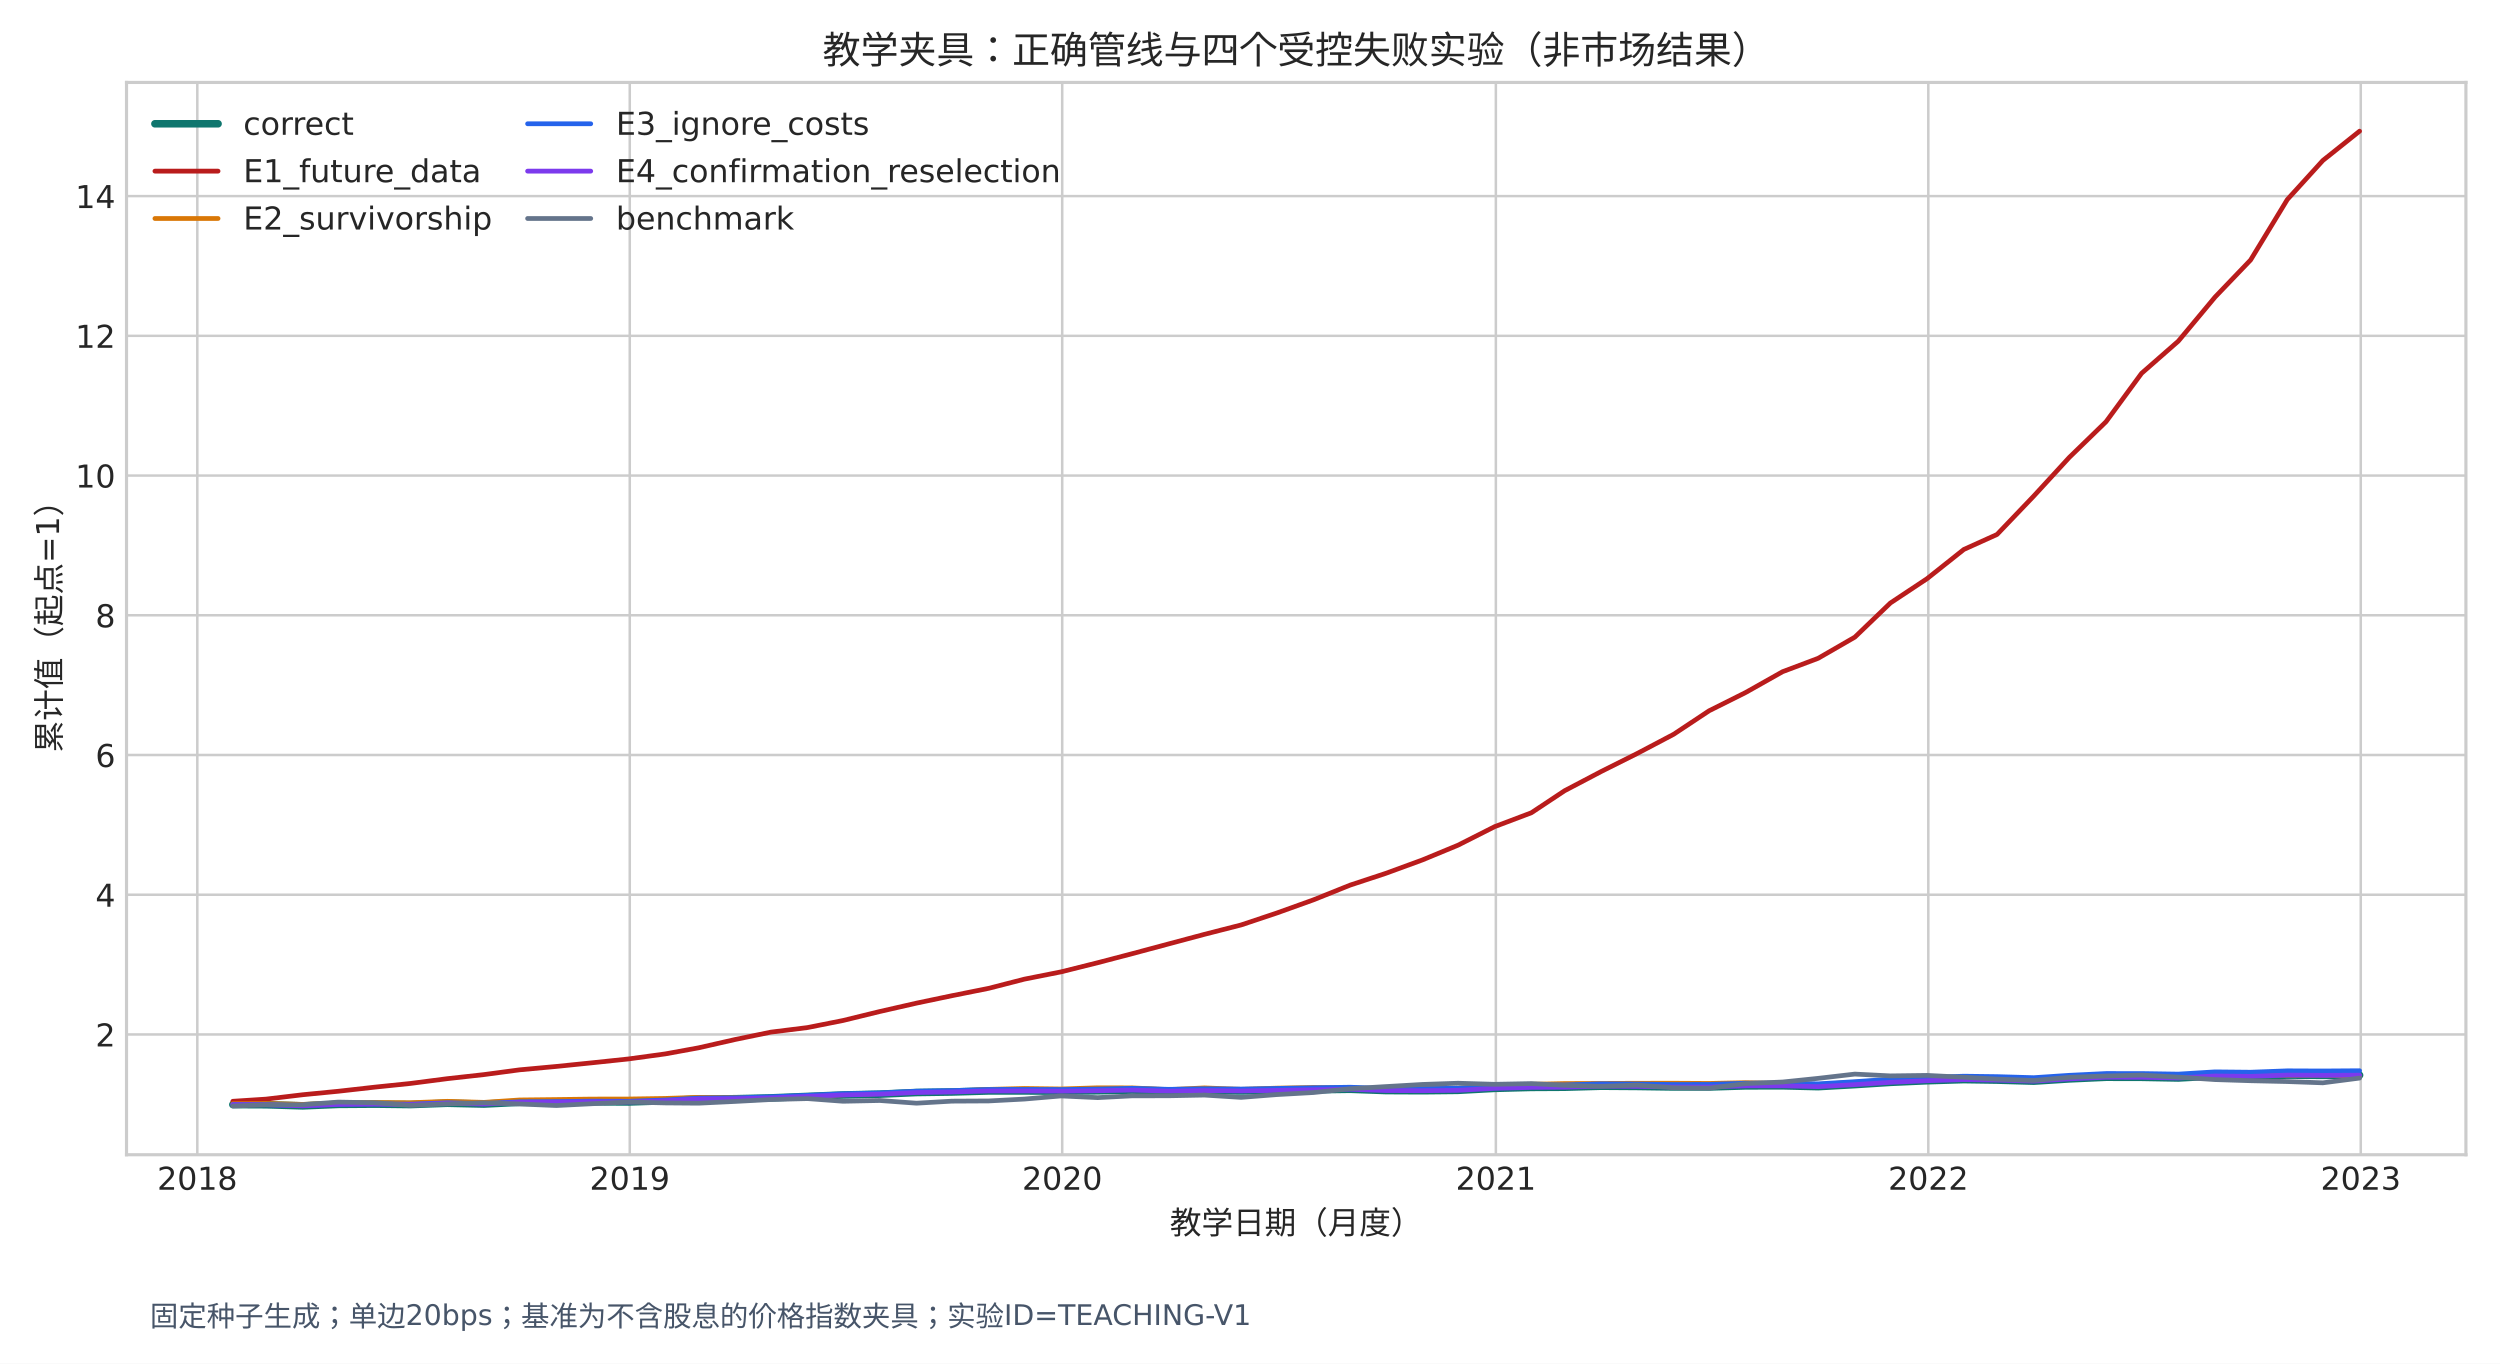
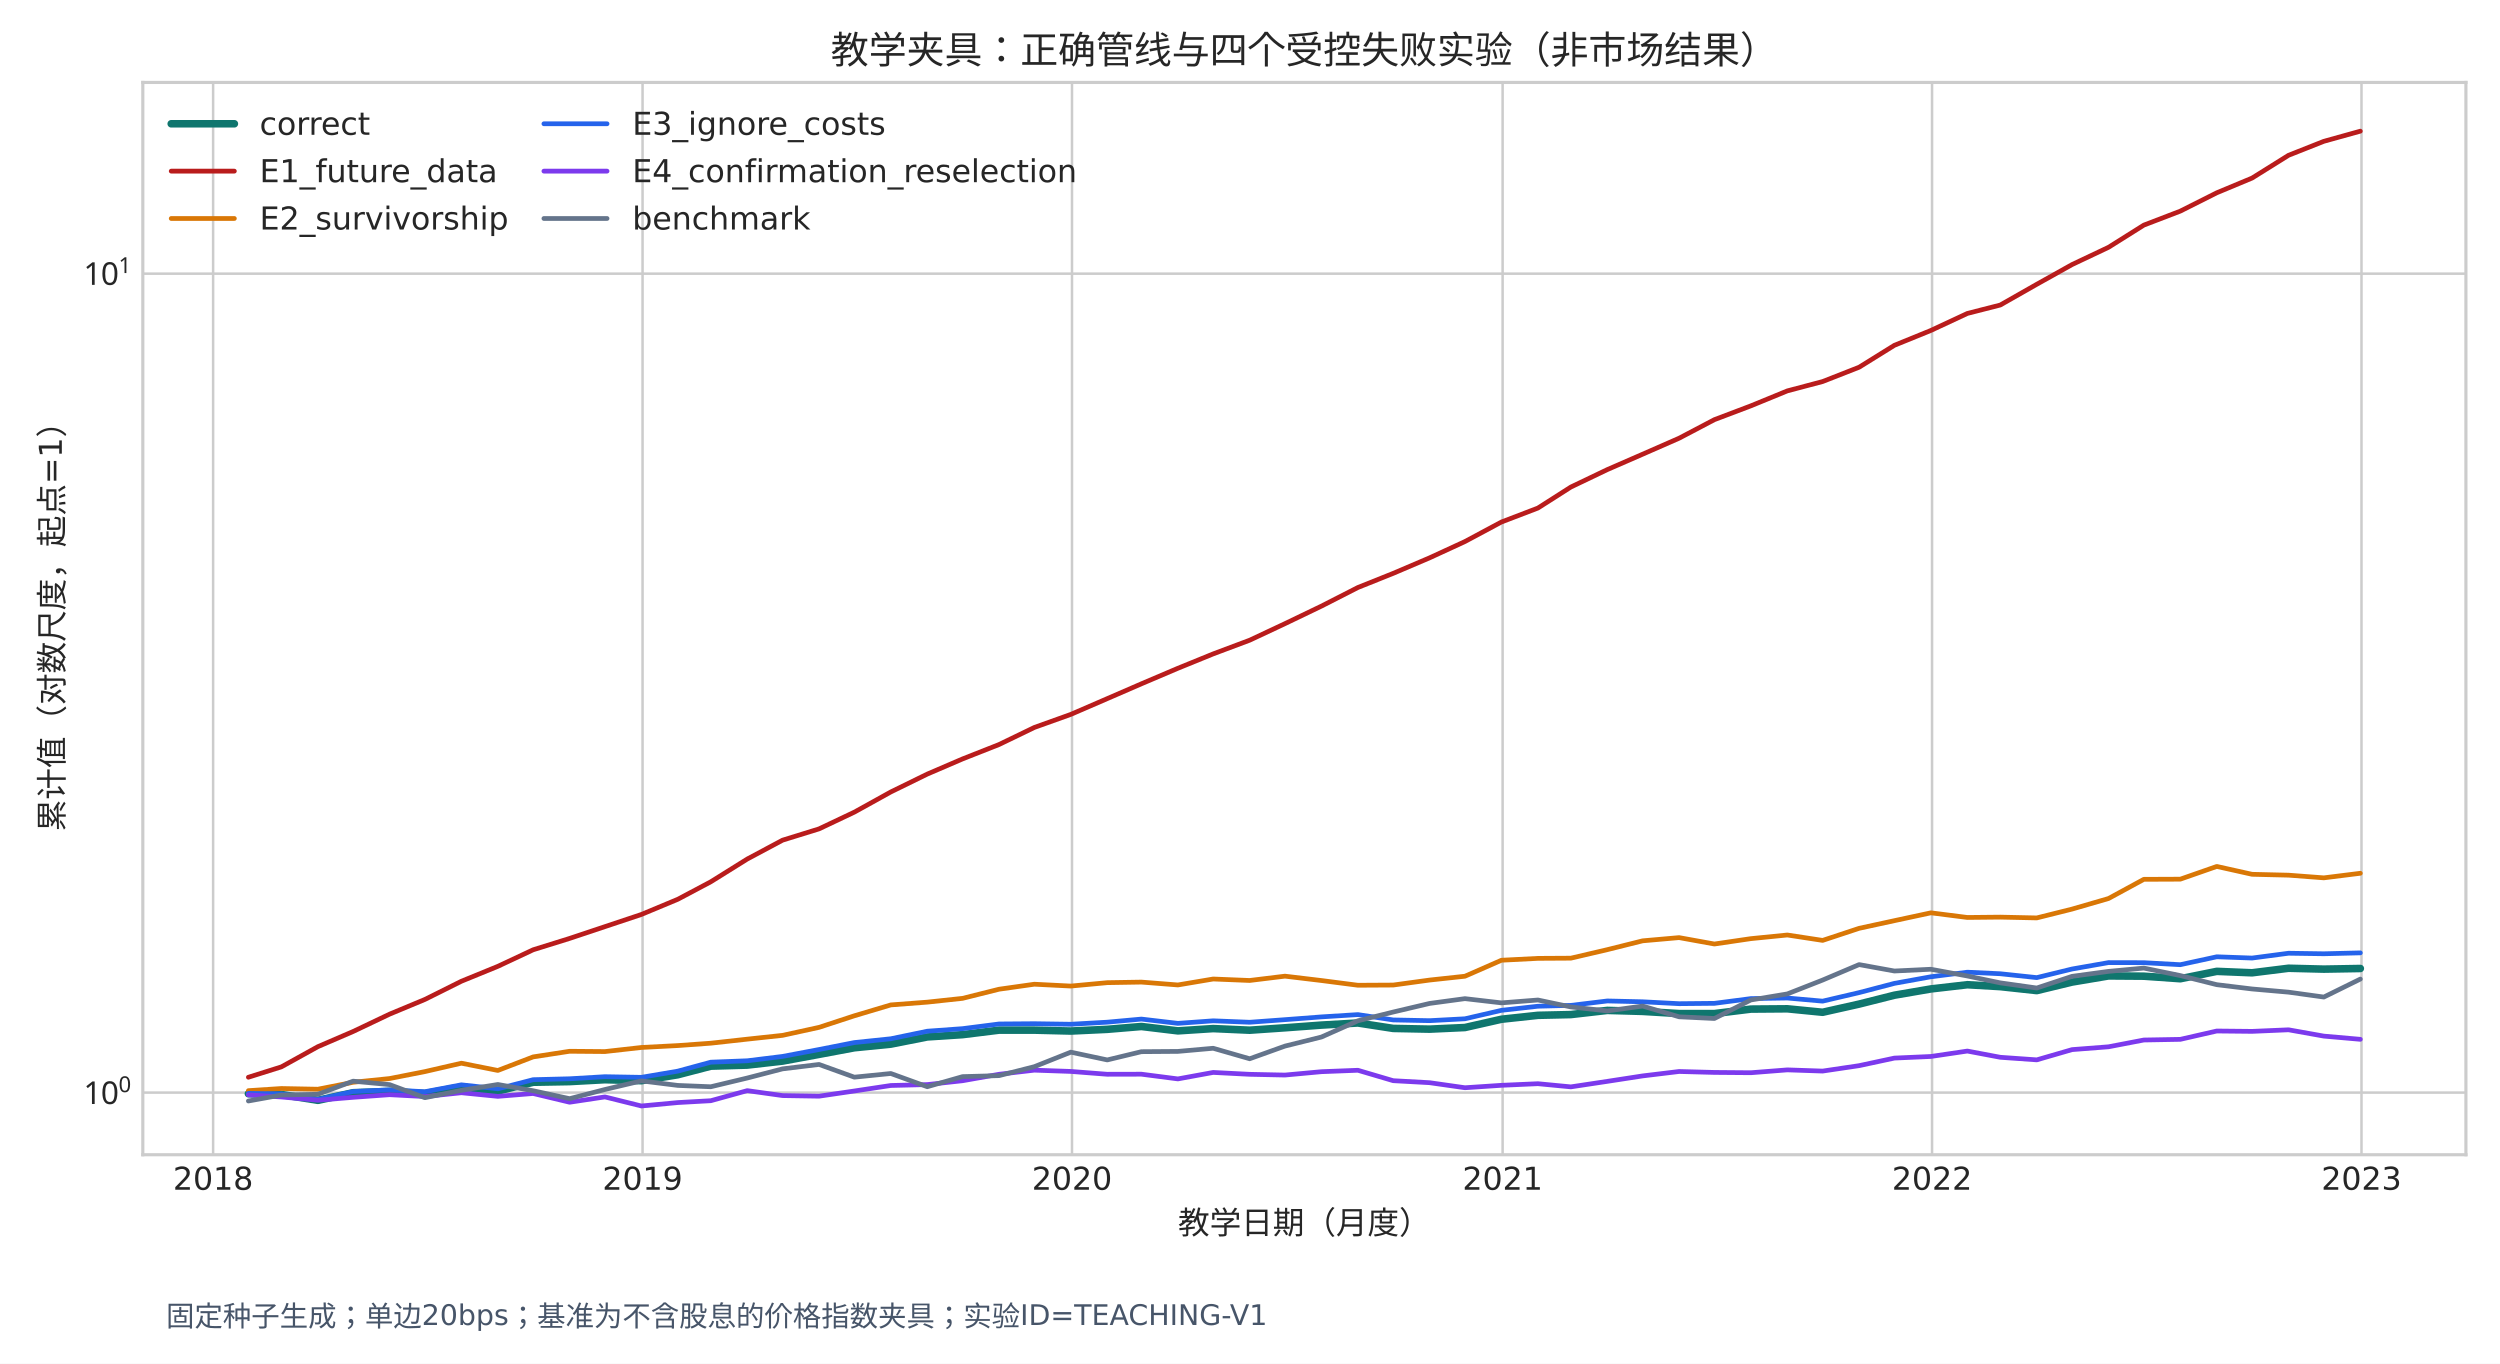
<svg xmlns="http://www.w3.org/2000/svg" width="792pt" height="432pt" viewBox="0 0 792 432" version="1.1">
  <defs>
    <style type="text/css">*{stroke-linejoin: round; stroke-linecap: butt}</style>
  </defs>
  <g id="figure_1">
    <g id="patch_1">
      <path d="M 0 432  L 792 432  L 792 0  L 0 0  z " style="fill: #ffffff" />
    </g>
    <g id="axes_1">
      <g id="patch_2">
-         <path d="M 40.08 365.818  L 781.2 365.818  L 781.2 26.115  L 40.08 26.115  z " style="fill: #ffffff" />
+         <path d="M 45.245 365.818  L 781.2 365.818  L 781.2 26.115  L 45.245 26.115  z " style="fill: #ffffff" />
      </g>
      <g id="matplotlib.axis_1">
        <g id="xtick_1">
          <g id="line2d_1">
-             <path d="M 62.507 365.818  L 62.507 26.115  " clip-path="url(#p67fad30472)" style="fill: none; stroke: #cccccc; stroke-width: 0.8; stroke-linecap: round" />
+             <path d="M 67.516 365.818  L 67.516 26.115  " clip-path="url(#pd8c3fe41fe)" style="fill: none; stroke: #cccccc; stroke-width: 0.8; stroke-linecap: round" />
          </g>
          <g id="line2d_2" />
          <g id="text_1">
-             <text style="font-size: 10px; font-family: 'WenQuanYi Micro Hei', 'DejaVu Sans', sans-serif; text-anchor: middle; fill: #262626" x="62.507" y="376.916" transform="rotate(-0 62.5069 376.916)">2018</text>
+             <text style="font-size: 10px; font-family: 'WenQuanYi Micro Hei', 'DejaVu Sans', sans-serif; text-anchor: middle; fill: #262626" x="67.516" y="376.916" transform="rotate(-0 67.516 376.916)">2018</text>
          </g>
        </g>
        <g id="xtick_2">
          <g id="line2d_3">
-             <path d="M 199.508 365.818  L 199.508 26.115  " clip-path="url(#p67fad30472)" style="fill: none; stroke: #cccccc; stroke-width: 0.8; stroke-linecap: round" />
+             <path d="M 203.562 365.818  L 203.562 26.115  " clip-path="url(#pd8c3fe41fe)" style="fill: none; stroke: #cccccc; stroke-width: 0.8; stroke-linecap: round" />
          </g>
          <g id="line2d_4" />
          <g id="text_2">
-             <text style="font-size: 10px; font-family: 'WenQuanYi Micro Hei', 'DejaVu Sans', sans-serif; text-anchor: middle; fill: #262626" x="199.508" y="376.916" transform="rotate(-0 199.5081 376.916)">2019</text>
+             <text style="font-size: 10px; font-family: 'WenQuanYi Micro Hei', 'DejaVu Sans', sans-serif; text-anchor: middle; fill: #262626" x="203.562" y="376.916" transform="rotate(-0 203.5623 376.916)">2019</text>
          </g>
        </g>
        <g id="xtick_3">
          <g id="line2d_5">
-             <path d="M 336.509 365.818  L 336.509 26.115  " clip-path="url(#p67fad30472)" style="fill: none; stroke: #cccccc; stroke-width: 0.8; stroke-linecap: round" />
+             <path d="M 339.609 365.818  L 339.609 26.115  " clip-path="url(#pd8c3fe41fe)" style="fill: none; stroke: #cccccc; stroke-width: 0.8; stroke-linecap: round" />
          </g>
          <g id="line2d_6" />
          <g id="text_3">
-             <text style="font-size: 10px; font-family: 'WenQuanYi Micro Hei', 'DejaVu Sans', sans-serif; text-anchor: middle; fill: #262626" x="336.509" y="376.916" transform="rotate(-0 336.5092 376.916)">2020</text>
+             <text style="font-size: 10px; font-family: 'WenQuanYi Micro Hei', 'DejaVu Sans', sans-serif; text-anchor: middle; fill: #262626" x="339.609" y="376.916" transform="rotate(-0 339.6086 376.916)">2020</text>
          </g>
        </g>
        <g id="xtick_4">
          <g id="line2d_7">
-             <path d="M 473.886 365.818  L 473.886 26.115  " clip-path="url(#p67fad30472)" style="fill: none; stroke: #cccccc; stroke-width: 0.8; stroke-linecap: round" />
+             <path d="M 476.028 365.818  L 476.028 26.115  " clip-path="url(#pd8c3fe41fe)" style="fill: none; stroke: #cccccc; stroke-width: 0.8; stroke-linecap: round" />
          </g>
          <g id="line2d_8" />
          <g id="text_4">
-             <text style="font-size: 10px; font-family: 'WenQuanYi Micro Hei', 'DejaVu Sans', sans-serif; text-anchor: middle; fill: #262626" x="473.886" y="376.916" transform="rotate(-0 473.8857 376.916)">2021</text>
+             <text style="font-size: 10px; font-family: 'WenQuanYi Micro Hei', 'DejaVu Sans', sans-serif; text-anchor: middle; fill: #262626" x="476.028" y="376.916" transform="rotate(-0 476.0276 376.916)">2021</text>
          </g>
        </g>
        <g id="xtick_5">
          <g id="line2d_9">
-             <path d="M 610.887 365.818  L 610.887 26.115  " clip-path="url(#p67fad30472)" style="fill: none; stroke: #cccccc; stroke-width: 0.8; stroke-linecap: round" />
+             <path d="M 612.074 365.818  L 612.074 26.115  " clip-path="url(#pd8c3fe41fe)" style="fill: none; stroke: #cccccc; stroke-width: 0.8; stroke-linecap: round" />
          </g>
          <g id="line2d_10" />
          <g id="text_5">
-             <text style="font-size: 10px; font-family: 'WenQuanYi Micro Hei', 'DejaVu Sans', sans-serif; text-anchor: middle; fill: #262626" x="610.887" y="376.916" transform="rotate(-0 610.8869 376.916)">2022</text>
+             <text style="font-size: 10px; font-family: 'WenQuanYi Micro Hei', 'DejaVu Sans', sans-serif; text-anchor: middle; fill: #262626" x="612.074" y="376.916" transform="rotate(-0 612.0739 376.916)">2022</text>
          </g>
        </g>
        <g id="xtick_6">
          <g id="line2d_11">
-             <path d="M 747.888 365.818  L 747.888 26.115  " clip-path="url(#p67fad30472)" style="fill: none; stroke: #cccccc; stroke-width: 0.8; stroke-linecap: round" />
+             <path d="M 748.12 365.818  L 748.12 26.115  " clip-path="url(#pd8c3fe41fe)" style="fill: none; stroke: #cccccc; stroke-width: 0.8; stroke-linecap: round" />
          </g>
          <g id="line2d_12" />
          <g id="text_6">
-             <text style="font-size: 10px; font-family: 'WenQuanYi Micro Hei', 'DejaVu Sans', sans-serif; text-anchor: middle; fill: #262626" x="747.888" y="376.916" transform="rotate(-0 747.8881 376.916)">2023</text>
+             <text style="font-size: 10px; font-family: 'WenQuanYi Micro Hei', 'DejaVu Sans', sans-serif; text-anchor: middle; fill: #262626" x="748.12" y="376.916" transform="rotate(-0 748.1202 376.916)">2023</text>
          </g>
        </g>
        <g id="text_7">
-           <text style="font-size: 10px; font-family: 'WenQuanYi Micro Hei', 'DejaVu Sans', sans-serif; text-anchor: middle; fill: #262626" x="410.64" y="390.918" transform="rotate(-0 410.64 390.9176)">教学日期（月度）</text>
+           <text style="font-size: 10px; font-family: 'WenQuanYi Micro Hei', 'DejaVu Sans', sans-serif; text-anchor: middle; fill: #262626" x="413.223" y="390.918" transform="rotate(-0 413.2227 390.9176)">教学日期（月度）</text>
        </g>
      </g>
      <g id="matplotlib.axis_2">
        <g id="ytick_1">
          <g id="line2d_13">
-             <path d="M 40.08 327.725  L 781.2 327.725  " clip-path="url(#p67fad30472)" style="fill: none; stroke: #cccccc; stroke-width: 0.8; stroke-linecap: round" />
+             <path d="M 45.245 346.129  L 781.2 346.129  " clip-path="url(#pd8c3fe41fe)" style="fill: none; stroke: #cccccc; stroke-width: 0.8; stroke-linecap: round" />
          </g>
          <g id="line2d_14" />
          <g id="text_8">
-             <text style="font-size: 10px; font-family: 'WenQuanYi Micro Hei', 'DejaVu Sans', sans-serif; text-anchor: end; fill: #262626" x="36.58" y="331.525" transform="rotate(-0 36.58 331.5247)">2</text>
+             <g style="fill: #262626" transform="translate(26.44541 349.9287)">
+               <text>
+                 <tspan x="0" y="-0.173" style="font-size: 10px; font-family: 'WenQuanYi Micro Hei'; fill: #262626">1</tspan>
+                 <tspan x="5.508" y="-0.173" style="font-size: 10px; font-family: 'WenQuanYi Micro Hei'; fill: #262626">0</tspan>
+                 <tspan x="11.109" y="-3.925" style="font-size: 7px; font-family: 'WenQuanYi Micro Hei'; fill: #262626">0</tspan>
+               </text>
+             </g>
          </g>
        </g>
        <g id="ytick_2">
          <g id="line2d_15">
-             <path d="M 40.08 283.459  L 781.2 283.459  " clip-path="url(#p67fad30472)" style="fill: none; stroke: #cccccc; stroke-width: 0.8; stroke-linecap: round" />
+             <path d="M 45.245 86.706  L 781.2 86.706  " clip-path="url(#pd8c3fe41fe)" style="fill: none; stroke: #cccccc; stroke-width: 0.8; stroke-linecap: round" />
          </g>
          <g id="line2d_16" />
          <g id="text_9">
-             <text style="font-size: 10px; font-family: 'WenQuanYi Micro Hei', 'DejaVu Sans', sans-serif; text-anchor: end; fill: #262626" x="36.58" y="287.258" transform="rotate(-0 36.58 287.2579)">4</text>
+             <g style="fill: #262626" transform="translate(26.44541 90.50529)">
+               <text>
+                 <tspan x="0" y="-0.25" style="font-size: 10px; font-family: 'WenQuanYi Micro Hei'; fill: #262626">1</tspan>
+                 <tspan x="5.508" y="-0.25" style="font-size: 10px; font-family: 'WenQuanYi Micro Hei'; fill: #262626">0</tspan>
+                 <tspan x="11.109" y="-4.002" style="font-size: 7px; font-family: 'WenQuanYi Micro Hei'; fill: #262626">1</tspan>
+               </text>
+             </g>
          </g>
        </g>
        <g id="ytick_3">
-           <g id="line2d_17">
-             <path d="M 40.08 239.192  L 781.2 239.192  " clip-path="url(#p67fad30472)" style="fill: none; stroke: #cccccc; stroke-width: 0.8; stroke-linecap: round" />
-           </g>
+           <g id="line2d_17" />
+         </g>
+         <g id="ytick_4">
          <g id="line2d_18" />
-           <g id="text_10">
-             <text style="font-size: 10px; font-family: 'WenQuanYi Micro Hei', 'DejaVu Sans', sans-serif; text-anchor: end; fill: #262626" x="36.58" y="242.991" transform="rotate(-0 36.58 242.9912)">6</text>
-           </g>
-         </g>
-         <g id="ytick_4">
-           <g id="line2d_19">
-             <path d="M 40.08 194.925  L 781.2 194.925  " clip-path="url(#p67fad30472)" style="fill: none; stroke: #cccccc; stroke-width: 0.8; stroke-linecap: round" />
-           </g>
+         </g>
+         <g id="ytick_5">
+           <g id="line2d_19" />
+         </g>
+         <g id="ytick_6">
          <g id="line2d_20" />
-           <g id="text_11">
-             <text style="font-size: 10px; font-family: 'WenQuanYi Micro Hei', 'DejaVu Sans', sans-serif; text-anchor: end; fill: #262626" x="36.58" y="198.724" transform="rotate(-0 36.58 198.7244)">8</text>
-           </g>
-         </g>
-         <g id="ytick_5">
-           <g id="line2d_21">
-             <path d="M 40.08 150.658  L 781.2 150.658  " clip-path="url(#p67fad30472)" style="fill: none; stroke: #cccccc; stroke-width: 0.8; stroke-linecap: round" />
-           </g>
+         </g>
+         <g id="ytick_7">
+           <g id="line2d_21" />
+         </g>
+         <g id="ytick_8">
          <g id="line2d_22" />
-           <g id="text_12">
-             <text style="font-size: 10px; font-family: 'WenQuanYi Micro Hei', 'DejaVu Sans', sans-serif; text-anchor: end; fill: #262626" x="36.58" y="154.458" transform="rotate(-0 36.58 154.4577)">10</text>
-           </g>
-         </g>
-         <g id="ytick_6">
-           <g id="line2d_23">
-             <path d="M 40.08 106.392  L 781.2 106.392  " clip-path="url(#p67fad30472)" style="fill: none; stroke: #cccccc; stroke-width: 0.8; stroke-linecap: round" />
-           </g>
+         </g>
+         <g id="ytick_9">
+           <g id="line2d_23" />
+         </g>
+         <g id="ytick_10">
          <g id="line2d_24" />
-           <g id="text_13">
-             <text style="font-size: 10px; font-family: 'WenQuanYi Micro Hei', 'DejaVu Sans', sans-serif; text-anchor: end; fill: #262626" x="36.58" y="110.191" transform="rotate(-0 36.58 110.1909)">12</text>
-           </g>
-         </g>
-         <g id="ytick_7">
-           <g id="line2d_25">
-             <path d="M 40.08 62.125  L 781.2 62.125  " clip-path="url(#p67fad30472)" style="fill: none; stroke: #cccccc; stroke-width: 0.8; stroke-linecap: round" />
-           </g>
-           <g id="line2d_26" />
-           <g id="text_14">
-             <text style="font-size: 10px; font-family: 'WenQuanYi Micro Hei', 'DejaVu Sans', sans-serif; text-anchor: end; fill: #262626" x="36.58" y="65.924" transform="rotate(-0 36.58 65.9242)">14</text>
-           </g>
-         </g>
-         <g id="text_15">
-           <text style="font-size: 10px; font-family: 'WenQuanYi Micro Hei', 'DejaVu Sans', sans-serif; text-anchor: middle; fill: #262626" x="19.161" y="195.966" transform="rotate(-90 19.16125 195.9663)">累计值（起点=1）</text>
-         </g>
+         </g>
+         <g id="ytick_11">
+           <g id="line2d_25" />
+         </g>
+         <g id="text_10">
+           <text style="font-size: 10px; font-family: 'WenQuanYi Micro Hei', 'DejaVu Sans', sans-serif; text-anchor: middle; fill: #262626" x="20.042" y="195.966" transform="rotate(-90 20.04228 195.9663)">累计值（对数尺度，起点=1）</text>
+         </g>
+       </g>
+       <g id="line2d_26">
+         <path d="M 78.698 346.491  L 89.134 346.734  L 100.689 348.584  L 111.871 346.17  L 123.425 345.752  L 134.607 346.446  L 146.162 344.344  L 157.717 345.665  L 168.898 342.859  L 180.453 342.653  L 191.635 342.05  L 203.19 342.366  L 214.744 340.481  L 225.181 337.759  L 236.735 337.424  L 247.917 336.156  L 259.472 334.025  L 270.654 331.933  L 282.208 330.783  L 293.763 328.5  L 304.945 327.775  L 316.499 326.35  L 327.681 326.348  L 339.236 326.634  L 350.79 326.091  L 361.6 325.191  L 373.154 326.578  L 384.336 325.855  L 395.891 326.369  L 407.073 325.603  L 418.627 324.752  L 430.182 324.082  L 441.364 325.804  L 452.918 326.034  L 464.1 325.519  L 475.655 322.899  L 487.21 321.654  L 497.646 321.416  L 509.201 320.096  L 520.382 320.412  L 531.937 321.101  L 543.119 321.104  L 554.674 319.683  L 566.228 319.589  L 577.41 320.69  L 588.965 318.096  L 600.147 315.279  L 611.701 313.295  L 623.256 311.961  L 633.692 312.566  L 645.247 313.821  L 656.429 311.12  L 667.983 309.173  L 679.165 309.256  L 690.72 310.064  L 702.275 307.725  L 713.456 308.181  L 725.011 306.74  L 736.193 307.021  L 747.748 306.818  " clip-path="url(#pd8c3fe41fe)" style="fill: none; stroke: #0f766e; stroke-width: 2.4; stroke-linecap: round" />
      </g>
      <g id="line2d_27">
-         <path d="M 73.767 349.93  L 84.277 349.977  L 95.913 350.336  L 107.173 349.867  L 118.809 349.784  L 130.069 349.921  L 141.705 349.505  L 153.341 349.767  L 164.601 349.207  L 176.237 349.165  L 187.497 349.043  L 199.133 349.107  L 210.768 348.721  L 221.278 348.152  L 232.914 348.081  L 244.174 347.81  L 255.81 347.348  L 267.07 346.887  L 278.706 346.629  L 290.342 346.11  L 301.602 345.943  L 313.238 345.611  L 324.498 345.611  L 336.134 345.678  L 347.77 345.55  L 358.655 345.338  L 370.29 345.665  L 381.551 345.495  L 393.186 345.616  L 404.447 345.436  L 416.083 345.234  L 427.718 345.075  L 438.979 345.483  L 450.614 345.537  L 461.875 345.416  L 473.51 344.791  L 485.146 344.488  L 495.656 344.43  L 507.292 344.105  L 518.552 344.184  L 530.188 344.353  L 541.448 344.354  L 553.084 344.003  L 564.719 343.98  L 575.98 344.252  L 587.615 343.606  L 598.876 342.887  L 610.512 342.37  L 622.147 342.017  L 632.657 342.178  L 644.293 342.508  L 655.553 341.793  L 667.189 341.266  L 678.449 341.289  L 690.085 341.508  L 701.721 340.869  L 712.981 340.995  L 724.617 340.596  L 735.877 340.674  L 747.513 340.617  " clip-path="url(#p67fad30472)" style="fill: none; stroke: #0f766e; stroke-width: 2.4; stroke-linecap: round" />
+         <path d="M 78.698 341.268  L 89.134 337.985  L 100.689 331.59  L 111.871 326.778  L 123.425 321.28  L 134.607 316.626  L 146.162 310.86  L 157.717 306.136  L 168.898 300.894  L 180.453 297.292  L 191.635 293.558  L 203.19 289.701  L 214.744 284.884  L 225.181 279.347  L 236.735 272.139  L 247.917 266.166  L 259.472 262.588  L 270.654 257.288  L 282.208 250.89  L 293.763 245.23  L 304.945 240.423  L 316.499 235.865  L 327.681 230.459  L 339.236 226.318  L 350.79 221.318  L 361.6 216.628  L 373.154 211.71  L 384.336 207.152  L 395.891 202.819  L 407.073 197.574  L 418.627 192.021  L 430.182 186.12  L 441.364 181.641  L 452.918 176.713  L 464.1 171.56  L 475.655 165.37  L 487.21 160.952  L 497.646 154.295  L 509.201 148.765  L 520.382 143.894  L 531.937 138.829  L 543.119 132.951  L 554.674 128.572  L 566.228 123.831  L 577.41 120.872  L 588.965 116.338  L 600.147 109.393  L 611.701 104.687  L 623.256 99.3  L 633.692 96.63  L 645.247 90.061  L 656.429 83.814  L 667.983 78.344  L 679.165 71.318  L 690.72 66.883  L 702.275 61.074  L 713.456 56.412  L 725.011 49.195  L 736.193 44.767  L 747.748 41.556  " clip-path="url(#pd8c3fe41fe)" style="fill: none; stroke: #b91c1c; stroke-width: 1.5; stroke-linecap: round" />
      </g>
      <g id="line2d_28">
-         <path d="M 73.767 348.883  L 84.277 348.2  L 95.913 346.81  L 107.173 345.711  L 118.809 344.397  L 130.069 343.233  L 141.705 341.723  L 153.341 340.427  L 164.601 338.924  L 176.237 337.849  L 187.497 336.699  L 199.133 335.47  L 210.768 333.874  L 221.278 331.954  L 232.914 329.309  L 244.174 326.985  L 255.81 325.533  L 267.07 323.295  L 278.706 320.449  L 290.342 317.794  L 301.602 315.432  L 313.238 313.096  L 324.498 310.201  L 336.134 307.888  L 347.77 304.979  L 358.655 302.131  L 370.29 299.014  L 381.551 296.001  L 393.186 293.021  L 404.447 289.258  L 416.083 285.078  L 427.718 280.405  L 438.979 276.69  L 450.614 272.429  L 461.875 267.769  L 473.51 261.884  L 485.146 257.481  L 495.656 250.51  L 507.292 244.398  L 518.552 238.761  L 530.188 232.635  L 541.448 225.172  L 553.084 219.352  L 564.719 212.793  L 575.98 208.556  L 587.615 201.845  L 598.876 191.026  L 610.512 183.307  L 622.147 174.067  L 632.657 169.32  L 644.293 157.152  L 655.553 144.903  L 667.189 133.606  L 678.449 118.267  L 690.085 108.079  L 701.721 94.116  L 712.981 82.376  L 724.617 63.218  L 735.877 50.842  L 747.513 41.556  " clip-path="url(#p67fad30472)" style="fill: none; stroke: #b91c1c; stroke-width: 1.5; stroke-linecap: round" />
+         <path d="M 78.698 345.52  L 89.134 344.838  L 100.689 345.064  L 111.871 342.859  L 123.425 341.681  L 134.607 339.482  L 146.162 336.822  L 157.717 339.122  L 168.898 334.825  L 180.453 333.043  L 191.635 333.136  L 203.19 331.838  L 214.744 331.237  L 225.181 330.484  L 236.735 329.204  L 247.917 328  L 259.472 325.467  L 270.654 321.803  L 282.208 318.355  L 293.763 317.479  L 304.945 316.277  L 316.499 313.385  L 327.681 311.8  L 339.236 312.384  L 350.79 311.308  L 361.6 311.127  L 373.154 312.035  L 384.336 310.149  L 395.891 310.616  L 407.073 309.247  L 418.627 310.631  L 430.182 312.127  L 441.364 312.063  L 452.918 310.48  L 464.1 309.27  L 475.655 304.205  L 487.21 303.612  L 497.646 303.549  L 509.201 300.849  L 520.382 298.054  L 531.937 297.035  L 543.119 299.063  L 554.674 297.362  L 566.228 296.207  L 577.41 297.919  L 588.965 294.095  L 600.147 291.666  L 611.701 289.183  L 623.256 290.654  L 633.692 290.546  L 645.247 290.797  L 656.429 288  L 667.983 284.647  L 679.165 278.571  L 690.72 278.522  L 702.275 274.488  L 713.456 276.978  L 725.011 277.255  L 736.193 278.102  L 747.748 276.653  " clip-path="url(#pd8c3fe41fe)" style="fill: none; stroke: #d97706; stroke-width: 1.5; stroke-linecap: round" />
      </g>
      <g id="line2d_29">
-         <path d="M 73.767 349.648  L 84.277 349.594  L 95.913 349.87  L 107.173 349.46  L 118.809 349.3  L 130.069 349.354  L 141.705 348.899  L 153.341 349.233  L 164.601 348.47  L 176.237 348.336  L 187.497 348.188  L 199.133 348.166  L 210.768 347.981  L 221.278 347.636  L 232.914 347.762  L 244.174 347.842  L 255.81 347.258  L 267.07 346.823  L 278.706 346.444  L 290.342 345.855  L 301.602 345.685  L 313.238 345.114  L 324.498 344.826  L 336.134 344.987  L 347.77 344.618  L 358.655 344.642  L 370.29 345.192  L 381.551 344.647  L 393.186 345.102  L 404.447 344.724  L 416.083 344.516  L 427.718 344.673  L 438.979 345.102  L 450.614 344.825  L 461.875 344.781  L 473.51 343.826  L 485.146 343.502  L 495.656 343.276  L 507.292 343.229  L 518.552 343.186  L 530.188 343.167  L 541.448 343.237  L 553.084 342.988  L 564.719 343.218  L 575.98 343.545  L 587.615 342.853  L 598.876 342.034  L 610.512 341.497  L 622.147 341.263  L 632.657 341.617  L 644.293 341.789  L 655.553 341.068  L 667.189 340.839  L 678.449 340.615  L 690.085 340.889  L 701.721 340.19  L 712.981 340.42  L 724.617 340.619  L 735.877 340.569  L 747.513 340.825  " clip-path="url(#p67fad30472)" style="fill: none; stroke: #d97706; stroke-width: 1.5; stroke-linecap: round" />
+         <path d="M 78.698 346.378  L 89.134 346.536  L 100.689 348.3  L 111.871 345.804  L 123.425 345.273  L 134.607 345.855  L 146.162 343.67  L 157.717 344.933  L 168.898 342.045  L 180.453 341.754  L 191.635 341.096  L 203.19 341.299  L 214.744 339.331  L 225.181 336.499  L 236.735 336.052  L 247.917 334.672  L 259.472 332.486  L 270.654 330.283  L 282.208 329.078  L 293.763 326.684  L 304.945 325.875  L 316.499 324.395  L 327.681 324.308  L 339.236 324.482  L 350.79 323.826  L 361.6 322.843  L 373.154 324.201  L 384.336 323.394  L 395.891 323.852  L 407.073 323.03  L 418.627 322.15  L 430.182 321.425  L 441.364 323.118  L 452.918 323.348  L 464.1 322.749  L 475.655 320.074  L 487.21 318.774  L 497.646 318.507  L 509.201 317.104  L 520.382 317.364  L 531.937 317.967  L 543.119 317.858  L 554.674 316.353  L 566.228 316.174  L 577.41 317.162  L 588.965 314.458  L 600.147 311.531  L 611.701 309.437  L 623.256 307.991  L 633.692 308.483  L 645.247 309.71  L 656.429 306.981  L 667.983 304.951  L 679.165 304.978  L 690.72 305.615  L 702.275 303.111  L 713.456 303.51  L 725.011 301.986  L 736.193 302.154  L 747.748 301.867  " clip-path="url(#pd8c3fe41fe)" style="fill: none; stroke: #2563eb; stroke-width: 1.5; stroke-linecap: round" />
      </g>
      <g id="line2d_30">
-         <path d="M 73.767 349.908  L 84.277 349.939  L 95.913 350.281  L 107.173 349.795  L 118.809 349.69  L 130.069 349.805  L 141.705 349.37  L 153.341 349.623  L 164.601 349.042  L 176.237 348.982  L 187.497 348.848  L 199.133 348.889  L 210.768 348.482  L 221.278 347.884  L 232.914 347.788  L 244.174 347.49  L 255.81 347.009  L 267.07 346.516  L 278.706 346.242  L 290.342 345.689  L 301.602 345.5  L 313.238 345.149  L 324.498 345.129  L 336.134 345.17  L 347.77 345.014  L 358.655 344.777  L 370.29 345.103  L 381.551 344.91  L 393.186 345.02  L 404.447 344.822  L 416.083 344.609  L 427.718 344.432  L 438.979 344.844  L 450.614 344.899  L 461.875 344.754  L 473.51 344.1  L 485.146 343.776  L 495.656 343.709  L 507.292 343.355  L 518.552 343.421  L 530.188 343.573  L 541.448 343.546  L 553.084 343.163  L 564.719 343.118  L 575.98 343.37  L 587.615 342.674  L 598.876 341.903  L 610.512 341.338  L 622.147 340.942  L 632.657 341.078  L 644.293 341.412  L 655.553 340.663  L 667.189 340.093  L 678.449 340.101  L 690.085 340.281  L 701.721 339.568  L 712.981 339.683  L 724.617 339.243  L 735.877 339.291  L 747.513 339.208  " clip-path="url(#p67fad30472)" style="fill: none; stroke: #2563eb; stroke-width: 1.5; stroke-linecap: round" />
+         <path d="M 78.698 346.849  L 89.134 347.525  L 100.689 348.553  L 111.871 347.632  L 123.425 346.799  L 134.607 347.389  L 146.162 346.181  L 157.717 347.325  L 168.898 346.419  L 180.453 349.188  L 191.635 347.503  L 203.19 350.377  L 214.744 349.291  L 225.181 348.706  L 236.735 345.514  L 247.917 347.082  L 259.472 347.274  L 270.654 345.627  L 282.208 343.884  L 293.763 343.595  L 304.945 342.376  L 316.499 340.331  L 327.681 339.028  L 339.236 339.43  L 350.79 340.329  L 361.6 340.303  L 373.154 341.798  L 384.336 339.747  L 395.891 340.342  L 407.073 340.577  L 418.627 339.512  L 430.182 339.061  L 441.364 342.362  L 452.918 342.999  L 464.1 344.595  L 475.655 343.827  L 487.21 343.316  L 497.646 344.318  L 509.201 342.573  L 520.382 340.849  L 531.937 339.449  L 543.119 339.746  L 554.674 339.841  L 566.228 338.938  L 577.41 339.317  L 588.965 337.6  L 600.147 335.201  L 611.701 334.691  L 623.256 332.975  L 633.692 334.949  L 645.247 335.764  L 656.429 332.517  L 667.983 331.624  L 679.165 329.476  L 690.72 329.267  L 702.275 326.624  L 713.456 326.739  L 725.011 326.24  L 736.193 328.238  L 747.748 329.256  " clip-path="url(#pd8c3fe41fe)" style="fill: none; stroke: #7c3aed; stroke-width: 1.5; stroke-linecap: round" />
      </g>
      <g id="line2d_31">
-         <path d="M 73.767 349.93  L 84.277 349.977  L 95.913 350.336  L 107.173 349.867  L 118.809 349.784  L 130.069 349.921  L 141.705 349.505  L 153.341 349.767  L 164.601 349.207  L 176.237 349.165  L 187.497 349.043  L 199.133 349.107  L 210.768 348.721  L 221.278 348.152  L 232.914 348.081  L 244.174 347.81  L 255.81 347.348  L 267.07 346.887  L 278.706 346.629  L 290.342 346.11  L 301.602 345.943  L 313.238 345.611  L 324.498 345.611  L 336.134 345.678  L 347.77 345.55  L 358.655 345.338  L 370.29 345.665  L 381.551 345.495  L 393.186 345.616  L 404.447 345.436  L 416.083 345.234  L 427.718 345.075  L 438.979 345.483  L 450.614 345.537  L 461.875 345.416  L 473.51 344.791  L 485.146 344.488  L 495.656 344.43  L 507.292 344.105  L 518.552 344.184  L 530.188 344.353  L 541.448 344.354  L 553.084 344.003  L 564.719 343.98  L 575.98 344.252  L 587.615 343.606  L 598.876 342.887  L 610.512 342.37  L 622.147 342.017  L 632.657 342.178  L 644.293 342.508  L 655.553 341.793  L 667.189 341.266  L 678.449 341.289  L 690.085 341.508  L 701.721 340.869  L 712.981 340.995  L 724.617 340.596  L 735.877 340.674  L 747.513 340.617  " clip-path="url(#p67fad30472)" style="fill: none; stroke: #7c3aed; stroke-width: 1.5; stroke-linecap: round" />
-       </g>
-       <g id="line2d_32">
-         <path d="M 73.767 350.377  L 84.277 350.012  L 95.913 349.964  L 107.173 349.137  L 118.809 349.357  L 130.069 350.175  L 141.705 349.719  L 153.341 349.349  L 164.601 349.744  L 176.237 350.235  L 187.497 349.666  L 199.133 349.119  L 210.768 349.409  L 221.278 349.493  L 232.914 348.934  L 244.174 348.332  L 255.81 348.037  L 267.07 348.878  L 278.706 348.639  L 290.342 349.491  L 301.602 348.843  L 313.238 348.778  L 324.498 348.186  L 336.134 347.195  L 347.77 347.73  L 358.655 347.161  L 370.29 347.142  L 381.551 346.922  L 393.186 347.651  L 404.447 346.768  L 416.083 346.116  L 427.718 344.908  L 438.979 344.232  L 450.614 343.552  L 461.875 343.168  L 473.51 343.508  L 485.146 343.278  L 495.656 343.832  L 507.292 344.146  L 518.552 343.763  L 530.188 344.603  L 541.448 344.733  L 553.084 343.275  L 564.719 342.782  L 575.98 341.622  L 587.615 340.271  L 598.876 340.839  L 610.512 340.684  L 622.147 341.271  L 632.657 341.859  L 644.293 342.293  L 655.553 341.303  L 667.189 340.871  L 678.449 340.581  L 690.085 341.235  L 701.721 342.014  L 712.981 342.373  L 724.617 342.638  L 735.877 343.039  L 747.513 341.538  " clip-path="url(#p67fad30472)" style="fill: none; stroke: #64748b; stroke-width: 1.5; stroke-linecap: round" />
+         <path d="M 78.698 348.796  L 89.134 346.911  L 100.689 346.667  L 111.871 342.513  L 123.425 343.605  L 134.607 347.752  L 146.162 345.418  L 157.717 343.564  L 168.898 345.544  L 180.453 348.061  L 191.635 345.153  L 203.19 342.424  L 214.744 343.863  L 225.181 344.282  L 236.735 341.515  L 247.917 338.613  L 259.472 337.216  L 270.654 341.246  L 282.208 340.084  L 293.763 344.27  L 304.945 341.072  L 316.499 340.759  L 327.681 337.921  L 339.236 333.324  L 350.79 335.785  L 361.6 333.172  L 373.154 333.086  L 384.336 332.091  L 395.891 335.415  L 407.073 331.404  L 418.627 328.529  L 430.182 323.385  L 441.364 320.611  L 452.918 317.884  L 464.1 316.371  L 475.655 317.709  L 487.21 316.8  L 497.646 318.996  L 509.201 320.259  L 520.382 318.72  L 531.937 322.124  L 543.119 322.659  L 554.674 316.789  L 566.228 314.872  L 577.41 310.484  L 588.965 305.581  L 600.147 307.618  L 611.701 307.058  L 623.256 309.19  L 633.692 311.369  L 645.247 313.003  L 656.429 309.306  L 667.983 307.731  L 679.165 306.688  L 690.72 309.06  L 702.275 311.947  L 713.456 313.305  L 725.011 314.318  L 736.193 315.866  L 747.748 310.173  " clip-path="url(#pd8c3fe41fe)" style="fill: none; stroke: #64748b; stroke-width: 1.5; stroke-linecap: round" />
      </g>
      <g id="patch_3">
-         <path d="M 40.08 365.818  L 40.08 26.115  " style="fill: none; stroke: #cccccc; stroke-linejoin: miter; stroke-linecap: square" />
+         <path d="M 45.245 365.818  L 45.245 26.115  " style="fill: none; stroke: #cccccc; stroke-linejoin: miter; stroke-linecap: square" />
      </g>
      <g id="patch_4">
        <path d="M 781.2 365.818  L 781.2 26.115  " style="fill: none; stroke: #cccccc; stroke-linejoin: miter; stroke-linecap: square" />
      </g>
      <g id="patch_5">
-         <path d="M 40.08 365.818  L 781.2 365.818  " style="fill: none; stroke: #cccccc; stroke-linejoin: miter; stroke-linecap: square" />
+         <path d="M 45.245 365.818  L 781.2 365.818  " style="fill: none; stroke: #cccccc; stroke-linejoin: miter; stroke-linecap: square" />
      </g>
      <g id="patch_6">
-         <path d="M 40.08 26.115  L 781.2 26.115  " style="fill: none; stroke: #cccccc; stroke-linejoin: miter; stroke-linecap: square" />
-       </g>
-       <g id="text_16">
-         <text style="font-size: 9px; font-family: 'WenQuanYi Micro Hei', 'DejaVu Sans', sans-serif; text-anchor: start; fill: #475569" x="47.491" y="420.17" transform="rotate(-0 47.4912 420.17)">固定种子生成；单边20bps；基准为不含股息的价格指数夹具；实验ID=TEACHING-V1</text>
-       </g>
-       <g id="text_17">
-         <text style="font-size: 12px; font-family: 'WenQuanYi Micro Hei', 'DejaVu Sans', sans-serif; text-anchor: middle; fill: #262626" x="410.64" y="20.115" transform="rotate(-0 410.64 20.115)">教学夹具：正确管线与四个受控失败实验（非市场结果）</text>
+         <path d="M 45.245 26.115  L 781.2 26.115  " style="fill: none; stroke: #cccccc; stroke-linejoin: miter; stroke-linecap: square" />
+       </g>
+       <g id="text_11">
+         <text style="font-size: 9px; font-family: 'WenQuanYi Micro Hei', 'DejaVu Sans', sans-serif; text-anchor: start; fill: #475569" x="52.605" y="420.17" transform="rotate(-0 52.60495 420.17)">固定种子生成；单边20bps；基准为不含股息的价格指数夹具；实验ID=TEACHING-V1</text>
+       </g>
+       <g id="text_12">
+         <text style="font-size: 12px; font-family: 'WenQuanYi Micro Hei', 'DejaVu Sans', sans-serif; text-anchor: middle; fill: #262626" x="413.223" y="20.115" transform="rotate(-0 413.2227 20.115)">教学夹具：正确管线与四个受控失败实验（非市场结果）</text>
      </g>
      <g id="legend_1">
+         <g id="line2d_32">
+           <path d="M 54.245 39.213  L 64.245 39.213  L 74.245 39.213  " style="fill: none; stroke: #0f766e; stroke-width: 2.4; stroke-linecap: round" />
+         </g>
+         <g id="text_13">
+           <text style="font-size: 10px; font-family: 'WenQuanYi Micro Hei', 'DejaVu Sans', sans-serif; text-anchor: start; fill: #262626" x="82.245" y="42.713" transform="rotate(-0 82.24541 42.71344)">correct</text>
+         </g>
        <g id="line2d_33">
-           <path d="M 49.08 39.213  L 59.08 39.213  L 69.08 39.213  " style="fill: none; stroke: #0f766e; stroke-width: 2.4; stroke-linecap: round" />
+           <path d="M 54.245 54.215  L 64.245 54.215  L 74.245 54.215  " style="fill: none; stroke: #b91c1c; stroke-width: 1.5; stroke-linecap: round" />
+         </g>
+         <g id="text_14">
+           <text style="font-size: 10px; font-family: 'WenQuanYi Micro Hei', 'DejaVu Sans', sans-serif; text-anchor: start; fill: #262626" x="82.245" y="57.715" transform="rotate(-0 82.24541 57.715)">E1_future_data</text>
+         </g>
+         <g id="line2d_34">
+           <path d="M 54.245 69.217  L 64.245 69.217  L 74.245 69.217  " style="fill: none; stroke: #d97706; stroke-width: 1.5; stroke-linecap: round" />
+         </g>
+         <g id="text_15">
+           <text style="font-size: 10px; font-family: 'WenQuanYi Micro Hei', 'DejaVu Sans', sans-serif; text-anchor: start; fill: #262626" x="82.245" y="72.717" transform="rotate(-0 82.24541 72.71656)">E2_survivorship</text>
+         </g>
+         <g id="line2d_35">
+           <path d="M 172.311 39.213  L 182.311 39.213  L 192.311 39.213  " style="fill: none; stroke: #2563eb; stroke-width: 1.5; stroke-linecap: round" />
+         </g>
+         <g id="text_16">
+           <text style="font-size: 10px; font-family: 'WenQuanYi Micro Hei', 'DejaVu Sans', sans-serif; text-anchor: start; fill: #262626" x="200.311" y="42.713" transform="rotate(-0 200.311 42.71344)">E3_ignore_costs</text>
+         </g>
+         <g id="line2d_36">
+           <path d="M 172.311 54.215  L 182.311 54.215  L 192.311 54.215  " style="fill: none; stroke: #7c3aed; stroke-width: 1.5; stroke-linecap: round" />
+         </g>
+         <g id="text_17">
+           <text style="font-size: 10px; font-family: 'WenQuanYi Micro Hei', 'DejaVu Sans', sans-serif; text-anchor: start; fill: #262626" x="200.311" y="57.715" transform="rotate(-0 200.311 57.715)">E4_confirmation_reselection</text>
+         </g>
+         <g id="line2d_37">
+           <path d="M 172.311 69.217  L 182.311 69.217  L 192.311 69.217  " style="fill: none; stroke: #64748b; stroke-width: 1.5; stroke-linecap: round" />
        </g>
        <g id="text_18">
-           <text style="font-size: 10px; font-family: 'WenQuanYi Micro Hei', 'DejaVu Sans', sans-serif; text-anchor: start; fill: #262626" x="77.08" y="42.713" transform="rotate(-0 77.08 42.71344)">correct</text>
-         </g>
-         <g id="line2d_34">
-           <path d="M 49.08 54.215  L 59.08 54.215  L 69.08 54.215  " style="fill: none; stroke: #b91c1c; stroke-width: 1.5; stroke-linecap: round" />
-         </g>
-         <g id="text_19">
-           <text style="font-size: 10px; font-family: 'WenQuanYi Micro Hei', 'DejaVu Sans', sans-serif; text-anchor: start; fill: #262626" x="77.08" y="57.715" transform="rotate(-0 77.08 57.715)">E1_future_data</text>
-         </g>
-         <g id="line2d_35">
-           <path d="M 49.08 69.217  L 59.08 69.217  L 69.08 69.217  " style="fill: none; stroke: #d97706; stroke-width: 1.5; stroke-linecap: round" />
-         </g>
-         <g id="text_20">
-           <text style="font-size: 10px; font-family: 'WenQuanYi Micro Hei', 'DejaVu Sans', sans-serif; text-anchor: start; fill: #262626" x="77.08" y="72.717" transform="rotate(-0 77.08 72.71656)">E2_survivorship</text>
-         </g>
-         <g id="line2d_36">
-           <path d="M 167.146 39.213  L 177.146 39.213  L 187.146 39.213  " style="fill: none; stroke: #2563eb; stroke-width: 1.5; stroke-linecap: round" />
-         </g>
-         <g id="text_21">
-           <text style="font-size: 10px; font-family: 'WenQuanYi Micro Hei', 'DejaVu Sans', sans-serif; text-anchor: start; fill: #262626" x="195.146" y="42.713" transform="rotate(-0 195.1456 42.71344)">E3_ignore_costs</text>
-         </g>
-         <g id="line2d_37">
-           <path d="M 167.146 54.215  L 177.146 54.215  L 187.146 54.215  " style="fill: none; stroke: #7c3aed; stroke-width: 1.5; stroke-linecap: round" />
-         </g>
-         <g id="text_22">
-           <text style="font-size: 10px; font-family: 'WenQuanYi Micro Hei', 'DejaVu Sans', sans-serif; text-anchor: start; fill: #262626" x="195.146" y="57.715" transform="rotate(-0 195.1456 57.715)">E4_confirmation_reselection</text>
-         </g>
-         <g id="line2d_38">
-           <path d="M 167.146 69.217  L 177.146 69.217  L 187.146 69.217  " style="fill: none; stroke: #64748b; stroke-width: 1.5; stroke-linecap: round" />
-         </g>
-         <g id="text_23">
-           <text style="font-size: 10px; font-family: 'WenQuanYi Micro Hei', 'DejaVu Sans', sans-serif; text-anchor: start; fill: #262626" x="195.146" y="72.717" transform="rotate(-0 195.1456 72.71656)">benchmark</text>
+           <text style="font-size: 10px; font-family: 'WenQuanYi Micro Hei', 'DejaVu Sans', sans-serif; text-anchor: start; fill: #262626" x="200.311" y="72.717" transform="rotate(-0 200.311 72.71656)">benchmark</text>
        </g>
      </g>
    </g>
  </g>
  <defs>
-     <clipPath id="p67fad30472">
-       <rect x="40.08" y="26.115" width="741.12" height="339.703" />
+     <clipPath id="pd8c3fe41fe">
+       <rect x="45.245" y="26.115" width="735.955" height="339.703" />
    </clipPath>
  </defs>
</svg>
